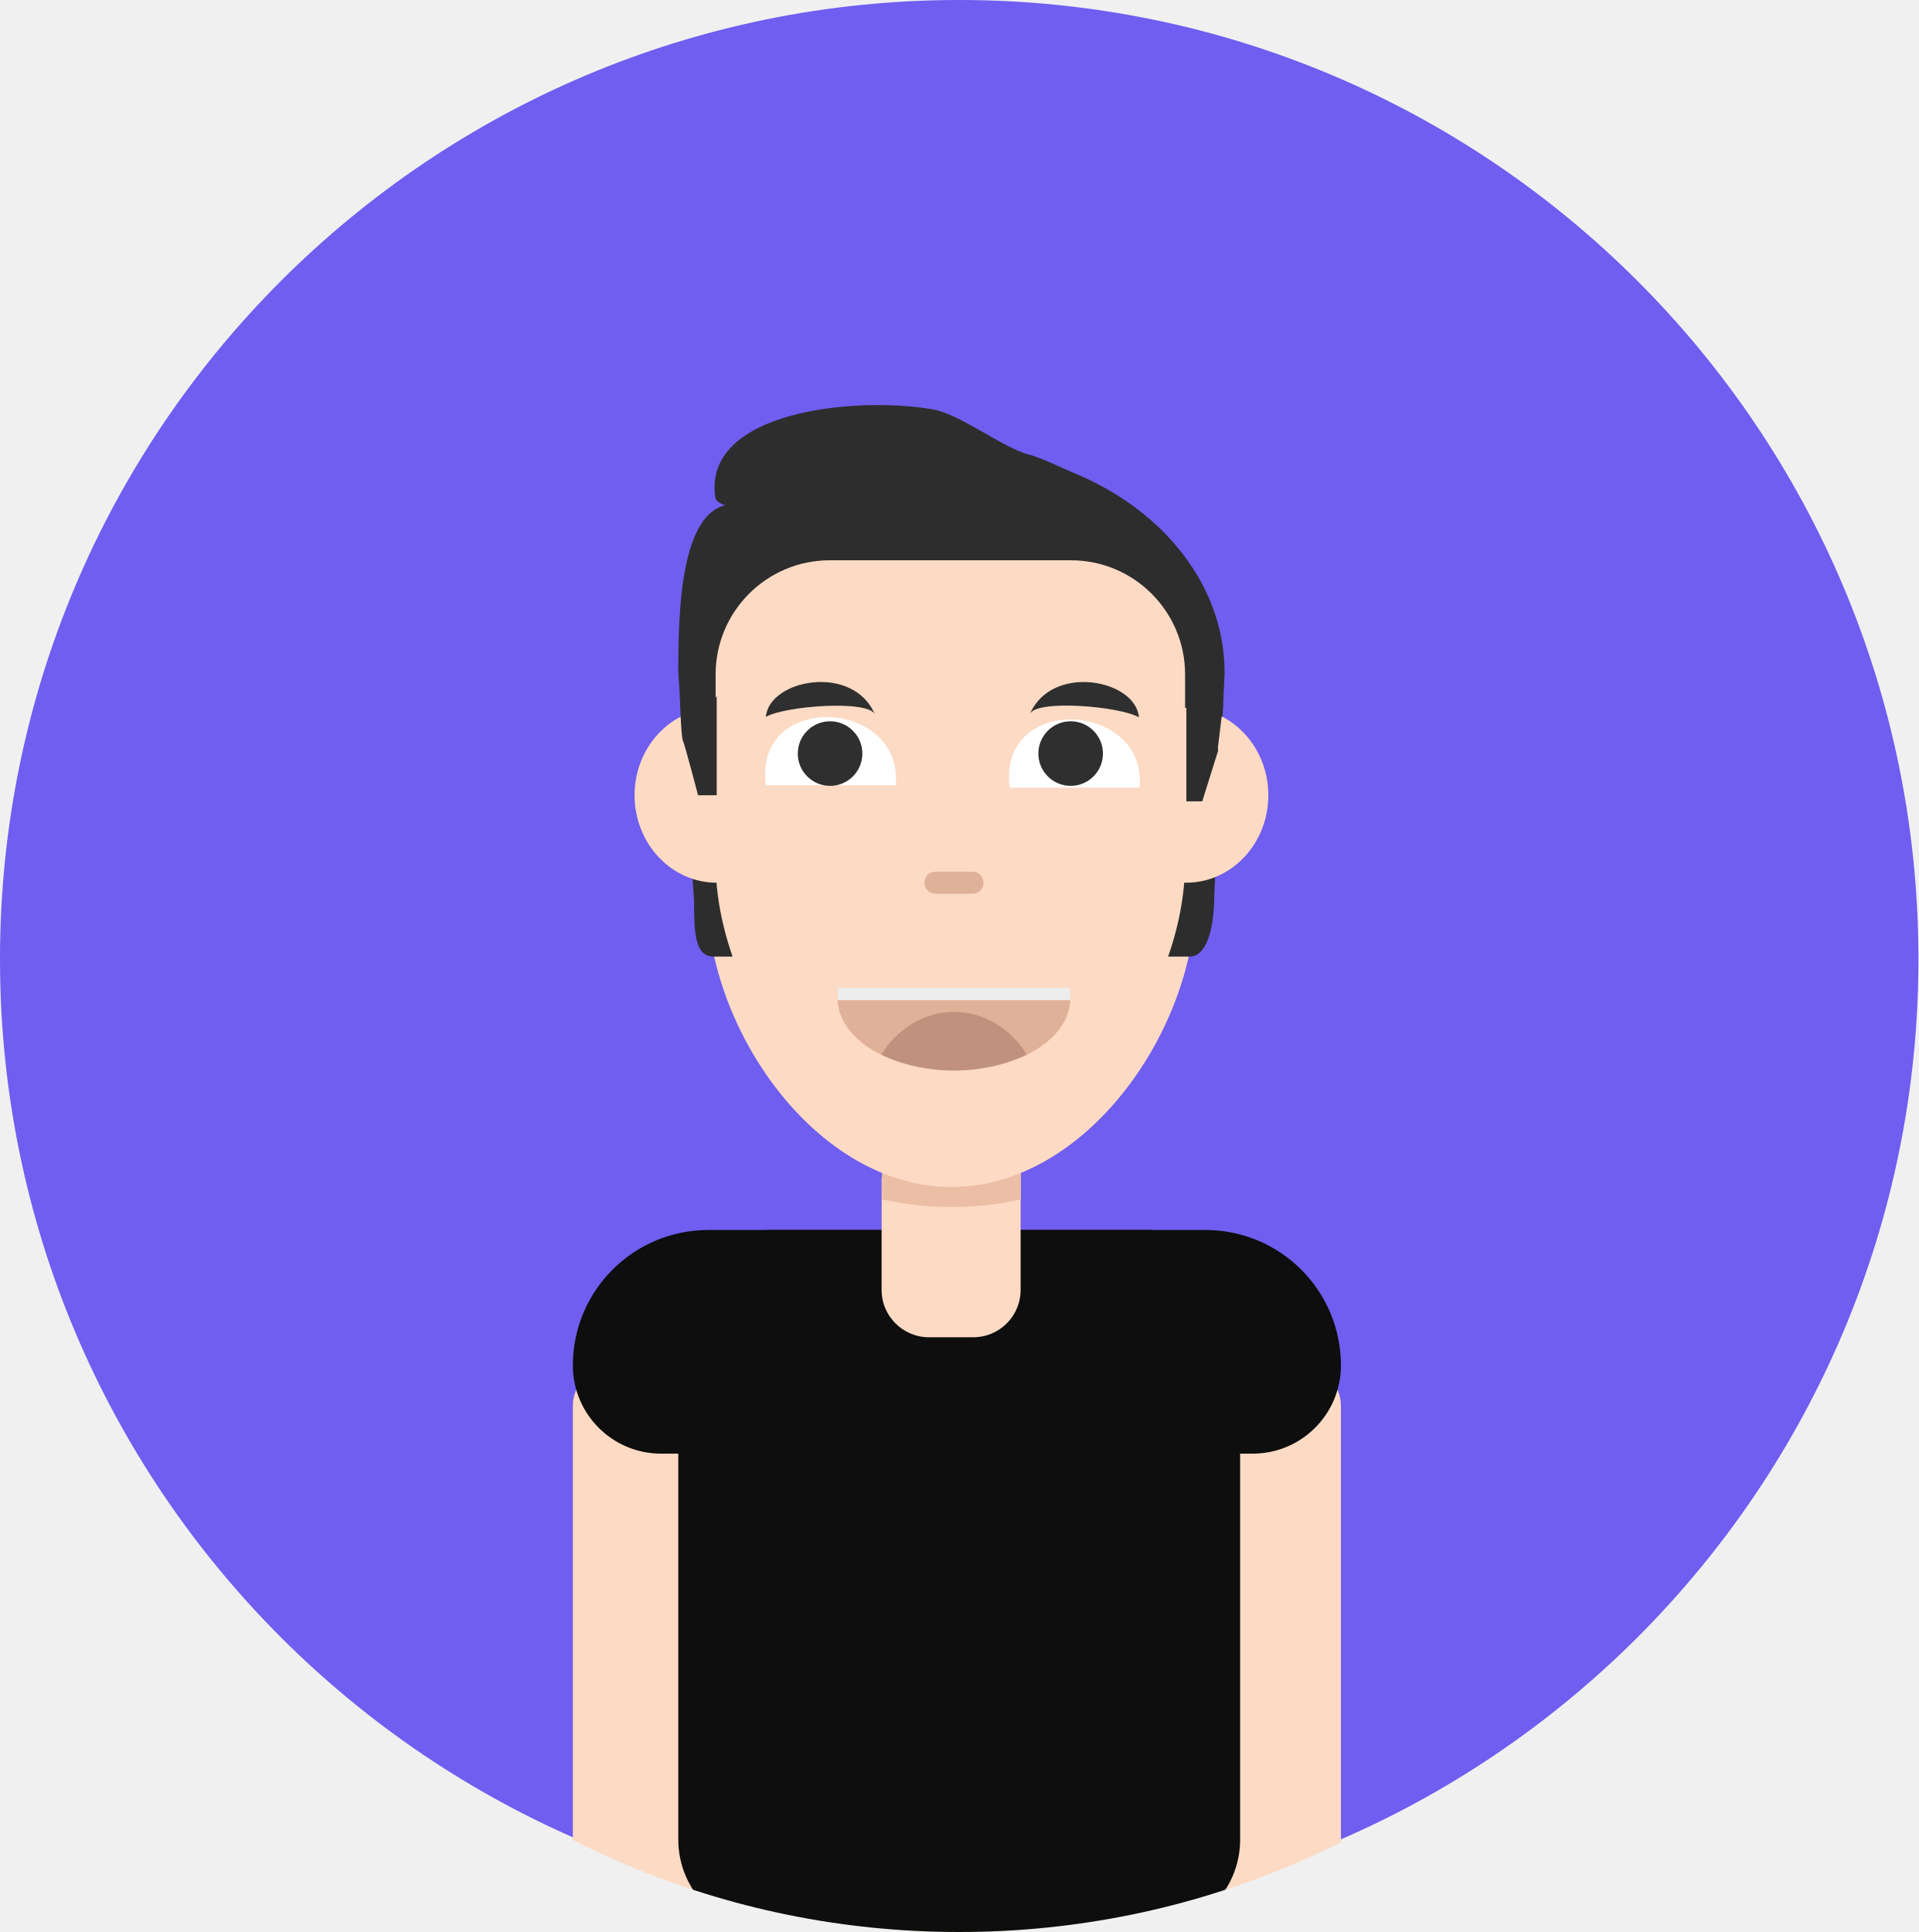
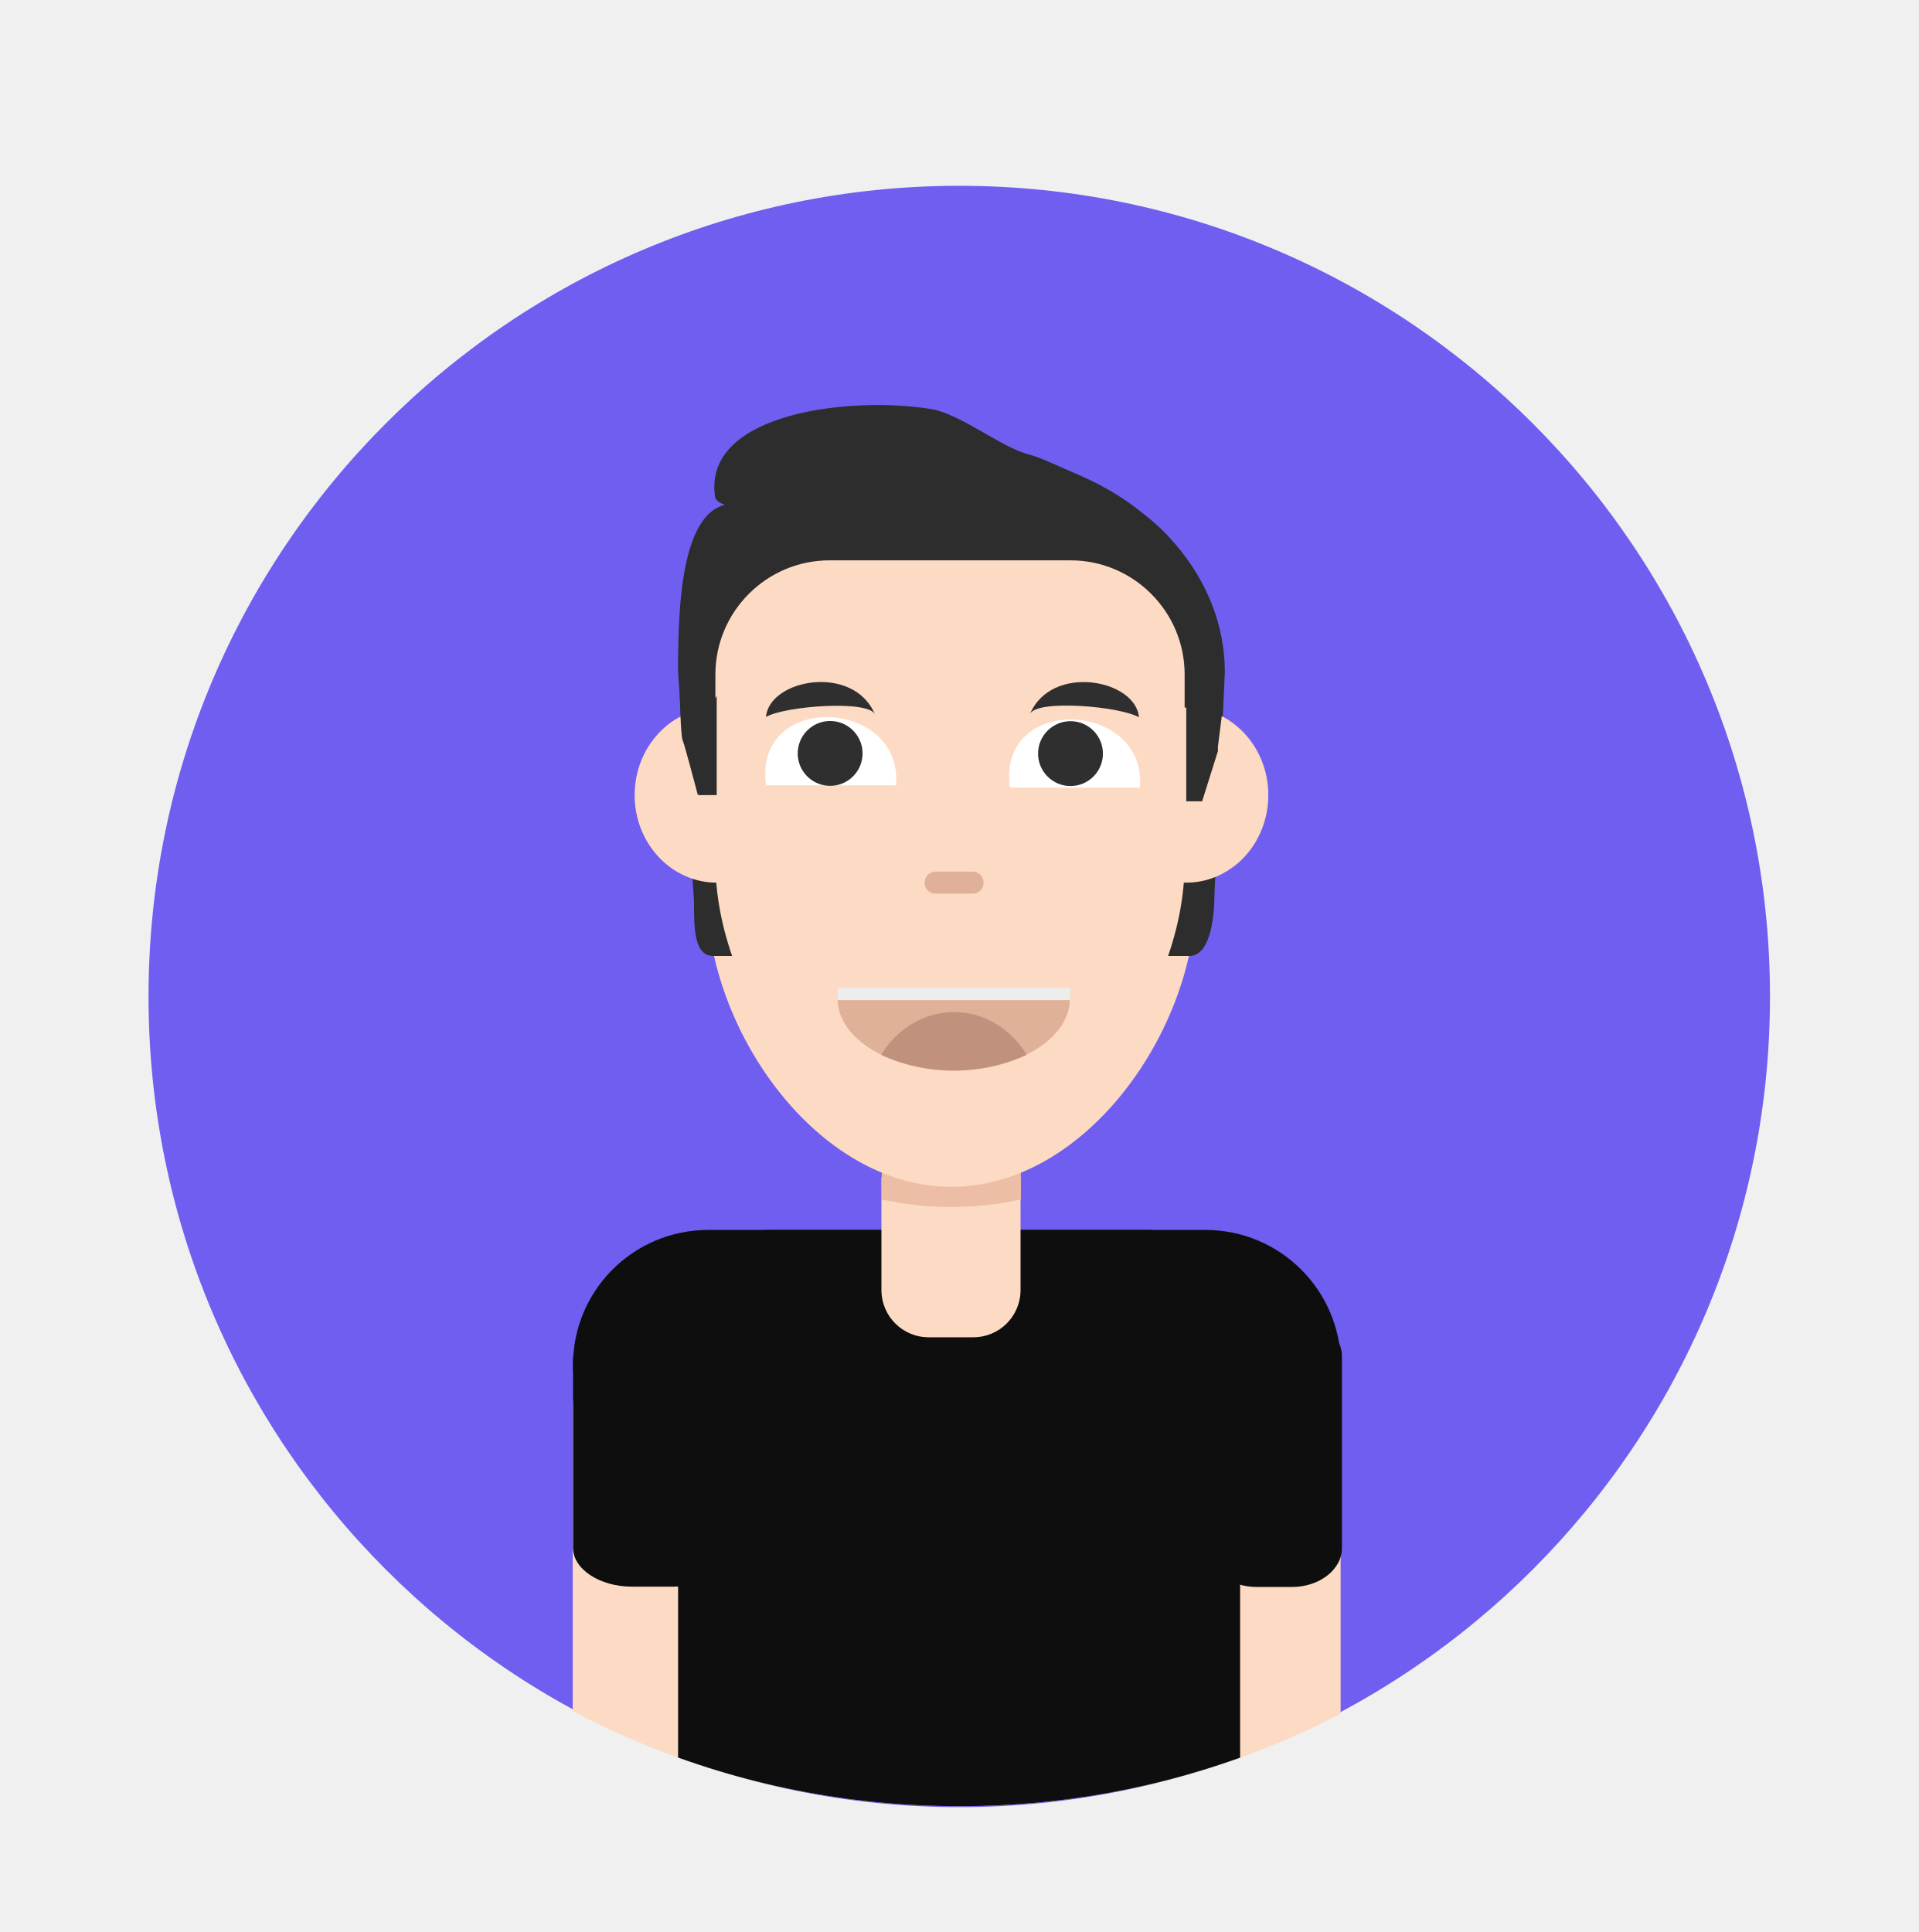
- <svg xmlns="http://www.w3.org/2000/svg" id="Layer_1" data-name="Layer 1" viewBox="0 0 591.559 595.785">
-   <defs>
-     <style>.cls-1{fill:none;}.cls-2{fill:#6F5EF0;}.cls-3{clip-path:url(#clip-path);}.cls-4{fill:#fddac3;}.cls-5{fill:#0d0e0d;}.cls-6{fill:#ecbea6;}.cls-7{fill:#2d2d2d;}.cls-8{fill:#fff;}.cls-9{fill:#707773;}.cls-10{fill:#3a3737;}.cls-11,.cls-12{fill:#302f2f;}.cls-12{opacity:0.61;}.cls-13{fill:#ce7676;}.cls-14{fill:#e0b199;}.cls-15{fill:#c0927d;}.cls-16{fill:#ededed;}</style>
-     <clipPath id="clip-path" transform="translate(-1.8583)">
-       <circle class="cls-1" cx="297.638" cy="332.155" r="263.63" />
+ <svg xmlns="http://www.w3.org/2000/svg" xmlns:xlink="http://www.w3.org/1999/xlink" version="1.1" id="Layer_1" x="0px" y="0px" viewBox="0 0 591.6 595.8" style="enable-background:new 0 0 591.6 595.8;" xml:space="preserve">
+   <style type="text/css">
+ 	.st0{fill:#6F5EF0;}
+ 	.st1{clip-path:url(#SVGID_2_);}
+ 	.st2{fill:#FDDAC3;}
+ 	.st3{fill:#0D0E0D;}
+ 	.st4{fill:#ECBEA6;}
+ 	.st5{fill:#2D2D2D;}
+ 	.st6{fill:#FFFFFF;}
+ 	.st7{fill:#707773;}
+ 	.st8{fill:#3A3737;}
+ 	.st9{fill:#302F2F;}
+ 	.st10{opacity:0.61;fill:#302F2F;enable-background:new    ;}
+ 	.st11{fill:#CE7676;}
+ 	.st12{fill:#E0B199;}
+ 	.st13{fill:#C0927D;}
+ 	.st14{fill:#EDEDED;}
+ </style>
+   <circle class="st0" cx="295.8" cy="307.3" r="250" />
+   <g>
+     <defs>
+       <ellipse id="SVGID_1_" cx="295.8" cy="312.8" rx="250.7" ry="244.2" />
+     </defs>
+     <clipPath id="SVGID_2_">
+       <use xlink:href="#SVGID_1_" style="overflow:visible;" />
    </clipPath>
-   </defs>
-   <circle class="cls-2" cx="295.78" cy="295.78" r="295.78" />
-   <g class="cls-3">
-     <rect class="cls-4" x="176.644" y="421.525" width="236.838" height="174.26" rx="12" />
-     <path class="cls-5" d="M218.399,379.308H371.728a41.754,41.754,0,0,1,41.754,41.754v0a27.21,27.21,0,0,1-27.21,27.21H203.854a27.21,27.21,0,0,1-27.21-27.21v0a41.754,41.754,0,0,1,41.754-41.754Z" />
-     <rect class="cls-5" x="209.155" y="379.308" width="173.249" height="216.476" rx="28.481" />
-     <path class="cls-4" d="M273.232,362.048H313.33a1.384,1.384,0,0,1,1.384,1.384v34.35A14.598,14.598,0,0,1,300.116,412.38H286.445a14.598,14.598,0,0,1-14.598-14.598v-34.35a1.384,1.384,0,0,1,1.384-1.384Z" />
-     <path class="cls-6" d="M315.291,350.058H275.193a1.384,1.384,0,0,0-1.384,1.384v18.434a100.016,100.016,0,0,0,42.867.008V351.442A1.384,1.384,0,0,0,315.291,350.058Z" transform="translate(-1.8583)" />
-     <path class="cls-4" d="M295.243,366.041c-41.566,0-75.382-48.552-75.382-90.118V179.915H370.624v96.009C370.624,317.49,336.808,366.041,295.243,366.041Z" transform="translate(-1.8583)" />
-     <path class="cls-7" d="M289.305,126.203c8.717,1.48,21.667,11.861,29.669,13.932,4.224,1.093,9.916,4.031,13.825,5.631a89.79,89.79,0,0,1,11.18,5.501,84.119,84.119,0,0,1,7.903,5.214q2.537,1.889,4.88,3.941,1.366,1.196,2.663,2.444,2.64,2.541,4.978,5.286c9.495,11.155,15.068,24.706,15.068,39.301L376.3,275.7c0,8.687-1.685,19.29-7.677,19.29H221.862c-5.992,0-5.974-8.46-5.974-17.147l-4.874-70.391c0-18.584.418-54.437,18.981-51.811,10.341,1.463-6.916,2.115-7.569-2.282C218.49,126.887,265.182,122.107,289.305,126.203Z" transform="translate(-1.8583)" />
-     <ellipse class="cls-4" cx="365.766" cy="245.239" rx="25.331" ry="26.97" />
-     <ellipse class="cls-4" cx="221.002" cy="245.239" rx="25.331" ry="26.97" />
-     <path class="cls-4" d="M294.906,352.903h0c-39.975,0-72.382-47.142-72.382-87.117V207.987a35.21,35.21,0,0,1,35.21-35.21h74.344a35.21,35.21,0,0,1,35.21,35.21v57.799C367.288,305.762,334.882,352.903,294.906,352.903Z" transform="translate(-1.8583)" />
-     <path class="cls-8" d="M313.224,242.893h40.057C355.658,216.098,309.332,213.677,313.224,242.893Z" transform="translate(-1.8583)" />
-     <path class="cls-8" d="M238.017,242.154h40.057C280.451,215.36,234.125,212.938,238.017,242.154Z" transform="translate(-1.8583)" />
-     <path class="cls-9" d="M370.624,179.915" transform="translate(-1.8583)" />
-     <path class="cls-10" d="M234.586,146.372" transform="translate(-1.8583)" />
-     <polygon class="cls-7" points="221.002 245.239 215.256 245.239 213.113 228.547 221.002 214.615 221.002 245.239" />
-     <polygon class="cls-7" points="365.822 212.74 372.959 212.74 375.622 231.477 370.722 247.115 365.822 247.115 365.822 212.74" />
-     <polyline class="cls-7" points="369.767 212.74 377.155 217.323 375.433 231.477 373.711 231.477" />
-     <path class="cls-7" d="M218.916,214.615h-4.682l-2.753-.401s.341,12.793.944,14.132,4.689,16.893,4.689,16.893l5.291-28.212" transform="translate(-1.8583)" />
-     <circle class="cls-11" cx="255.955" cy="232.386" r="9.958" />
-     <circle class="cls-11" cx="330.141" cy="232.386" r="9.958" />
-     <path class="cls-11" d="M353.05,221.221c-5.78-3.435-31.647-5.601-33.605-1.047C326.184,204.496,352.144,209.556,353.05,221.221Z" transform="translate(-1.8583)" />
-     <path class="cls-11" d="M238.017,221.068c5.81-3.384,31.695-5.324,33.612-.753C265.028,204.579,239.025,209.411,238.017,221.068Z" transform="translate(-1.8583)" />
-     <path class="cls-4" d="M356.049,308.526c-7.17,16.422-28.743,41.035-60.023,40.2-28.688-.765-49.464-22.48-60.023-40.2-6.144-10.31-12.765-35.616-.313-42.982,10.583-6.26,45.106,2.782,60.336,2.782,15.864,0,45.144-5.67,57.024,1.301C365.995,277.224,360.682,297.916,356.049,308.526Z" transform="translate(-1.8583)" />
-     <path class="cls-4" d="M356.048,308.526c-7.17,16.422-28.743,41.035-60.023,40.2-28.687-.765-49.464-22.48-60.023-40.2-1.077-1.808-.069-5.224-1.07-7.776-1.326-3.38-4.593-6.111-5.356-10.074a46.839,46.839,0,0,1-.912-10.287c.215-6.374,2.17-11.973,7.026-14.845,10.583-6.26,45.106,2.782,60.336,2.782,15.864,0,45.144-5.67,57.024,1.301C365.993,277.224,360.68,297.916,356.048,308.526Z" transform="translate(-1.8583)" />
-     <path class="cls-4" d="M345.406,283.559" transform="translate(-1.8583)" />
-     <path class="cls-11" d="M278.021,299.813" transform="translate(-1.8583)" />
-     <path class="cls-12" d="M292.285,285.345" transform="translate(-1.8583)" />
-     <path class="cls-12" d="M337.027,299.813" transform="translate(-1.8583)" />
-     <path class="cls-13" d="M295.37,317.675c-9.146-.991-21.414-3.196-30.638-.507a66.647,66.647,0,0,0,31.3,10.042Z" transform="translate(-1.8583)" />
-     <path class="cls-13" d="M295.088,317.673c9.159-.856,22.242-3.33,31.425-.505-8.905,5.671-22.046,9.707-32.227,10.029Z" transform="translate(-1.8583)" />
-     <polygon class="cls-4" points="226.832 279.799 226.832 272.978 226.832 269.449 230.974 269.449 230.974 272.978 230.974 279.799 226.832 279.799" />
-     <polygon class="cls-4" points="359.31 284.13 359.31 267.826 352.072 267.826 352.072 284.845 359.31 284.13" />
-     <rect class="cls-14" x="285.058" y="268.799" width="18.218" height="6.821" rx="3.411" />
-     <path class="cls-14" d="M260.189,308.413c.292,12.02,16.22,21.71,35.837,21.71s35.545-9.69,35.837-21.71Z" transform="translate(-1.8583)" />
-     <path class="cls-15" d="M273.602,325.274a54.258,54.258,0,0,0,44.882-.016c-4.736-7.884-13.211-13.271-22.562-13.225C286.65,312.077,278.285,317.452,273.602,325.274Z" transform="translate(-1.8583)" />
-     <rect class="cls-16" x="258.331" y="304.635" width="71.673" height="3.778" />
+     <g class="st1">
+       <path class="st2" d="M188.6,421.5h212.8c6.6,0,12,5.4,12,12v150.3c0,6.6-5.4,12-12,12H188.6c-6.6,0-12-5.4-12-12V433.5    C176.6,426.9,182,421.5,188.6,421.5z" />
+       <path class="st3" d="M218.4,379.3h153.3c23.1,0,41.8,18.7,41.8,41.8l0,0c0,15-12.2,27.2-27.2,27.2H203.9    c-15,0-27.2-12.2-27.2-27.2l0,0l0,0C176.6,398,195.3,379.3,218.4,379.3L218.4,379.3z" />
+       <path class="st3" d="M237.6,379.3h116.3c15.7,0,28.5,12.8,28.5,28.5v159.5c0,15.7-12.8,28.5-28.5,28.5H237.6    c-15.7,0-28.5-12.8-28.5-28.5V407.8C209.2,392.1,221.9,379.3,237.6,379.3z" />
+       <path class="st2" d="M273.2,362h40.1c0.8,0,1.4,0.6,1.4,1.4v34.4c0,8.1-6.5,14.6-14.6,14.6h-13.7c-8.1,0-14.6-6.5-14.6-14.6    c0,0,0,0,0,0v-34.4C271.8,362.7,272.5,362,273.2,362L273.2,362z" />
+       <path class="st4" d="M313.4,350.1h-40.1c-0.8,0-1.4,0.6-1.4,1.4v18.4c14.1,3.1,28.7,3.1,42.9,0v-18.4    C314.8,350.7,314.2,350.1,313.4,350.1z" />
+       <path class="st2" d="M293.4,366c-41.6,0-75.4-48.6-75.4-90.1v-96h150.8v96C368.8,317.5,334.9,366,293.4,366z" />
+       <path class="st5" d="M287.4,126.2c8.7,1.5,21.7,11.9,29.7,13.9c4.2,1.1,9.9,4,13.8,5.6c3.8,1.6,7.6,3.4,11.2,5.5    c2.7,1.6,5.4,3.3,7.9,5.2c1.7,1.3,3.3,2.6,4.9,3.9c0.9,0.8,1.8,1.6,2.7,2.4c1.8,1.7,3.4,3.5,5,5.3c9.5,11.2,15.1,24.7,15.1,39.3    l-3.2,68.2c0,8.7-1.7,19.3-7.7,19.3H220c-6,0-6-8.5-6-17.1l-4.9-70.4c0-18.6,0.4-54.4,19-51.8c10.3,1.5-6.9,2.1-7.6-2.3    C216.6,126.9,263.3,122.1,287.4,126.2z" />
+       <ellipse class="st2" cx="365.8" cy="245.2" rx="25.3" ry="27" />
+       <ellipse class="st2" cx="221" cy="245.2" rx="25.3" ry="27" />
+       <path class="st2" d="M293,352.9L293,352.9c-40,0-72.4-47.1-72.4-87.1V208c0-19.4,15.8-35.2,35.2-35.2l0,0h74.3    c19.4,0,35.2,15.8,35.2,35.2v57.8C365.4,305.8,333,352.9,293,352.9z" />
+       <path class="st6" d="M311.4,242.9h40.1C353.8,216.1,307.5,213.7,311.4,242.9z" />
+       <path class="st6" d="M236.2,242.2h40.1C278.6,215.4,232.3,212.9,236.2,242.2z" />
+       <path class="st7" d="M368.8,179.9" />
+       <path class="st8" d="M232.7,146.4" />
+       <polygon class="st5" points="221,245.2 215.3,245.2 213.1,228.5 221,214.6   " />
+       <polygon class="st5" points="365.8,212.7 373,212.7 375.6,231.5 370.7,247.1 365.8,247.1   " />
+       <polyline class="st5" points="369.8,212.7 377.2,217.3 375.4,231.5 373.7,231.5   " />
+       <path class="st5" d="M217.1,214.6h-4.7l-2.8-0.4c0,0,0.3,12.8,0.9,14.1s4.7,16.9,4.7,16.9l5.3-28.2" />
+       <ellipse transform="matrix(0.1602 -0.9871 0.9871 0.1602 -14.4294 447.8119)" class="st9" cx="256" cy="232.4" rx="10" ry="10" />
+       <circle class="st9" cx="330.1" cy="232.4" r="10" />
+       <path class="st9" d="M351.2,221.2c-5.8-3.4-31.6-5.6-33.6-1C324.3,204.5,350.3,209.6,351.2,221.2z" />
+       <path class="st9" d="M236.2,221.1c5.8-3.4,31.7-5.3,33.6-0.8C263.2,204.6,237.2,209.4,236.2,221.1z" />
+       <path class="st2" d="M354.2,308.5c-7.2,16.4-28.7,41-60,40.2c-28.7-0.8-49.5-22.5-60-40.2c-6.1-10.3-12.8-35.6-0.3-43    c10.6-6.3,45.1,2.8,60.3,2.8c15.9,0,45.1-5.7,57,1.3C364.1,277.2,358.8,297.9,354.2,308.5z" />
+       <path class="st2" d="M354.2,308.5c-7.2,16.4-28.7,41-60,40.2c-28.7-0.8-49.5-22.5-60-40.2c-1.1-1.8-0.1-5.2-1.1-7.8    c-1.3-3.4-4.6-6.1-5.4-10.1c-0.7-3.4-1-6.8-0.9-10.3c0.2-6.4,2.2-12,7-14.8c10.6-6.3,45.1,2.8,60.3,2.8c15.9,0,45.1-5.7,57,1.3    C364.1,277.2,358.8,297.9,354.2,308.5z" />
+       <path class="st2" d="M343.5,283.6" />
+       <path class="st9" d="M276.2,299.8" />
+       <path class="st10" d="M290.4,285.3" />
+       <path class="st10" d="M335.2,299.8" />
+       <path class="st11" d="M293.5,317.7c-9.1-1-21.4-3.2-30.6-0.5c9.4,5.9,20.2,9.4,31.3,10L293.5,317.7z" />
+       <path class="st11" d="M293.2,317.7c9.2-0.9,22.2-3.3,31.4-0.5c-8.9,5.7-22,9.7-32.2,10L293.2,317.7z" />
+       <polygon class="st2" points="226.8,279.8 226.8,273 226.8,269.4 231,269.4 231,273 231,279.8   " />
+       <polygon class="st2" points="359.3,284.1 359.3,267.8 352.1,267.8 352.1,284.8   " />
+       <path class="st12" d="M288.5,268.8h11.4c1.9,0,3.4,1.5,3.4,3.4l0,0c0,1.9-1.5,3.4-3.4,3.4h-11.4c-1.9,0-3.4-1.5-3.4-3.4l0,0    C285.1,270.3,286.6,268.8,288.5,268.8z" />
+       <path class="st12" d="M258.3,308.4c0.3,12,16.2,21.7,35.8,21.7s35.5-9.7,35.8-21.7H258.3z" />
+       <path class="st13" d="M271.7,325.3c14.3,6.5,30.6,6.5,44.9,0c-4.7-7.9-13.2-13.3-22.6-13.2C284.8,312.1,276.4,317.5,271.7,325.3z" />
+       <rect x="258.3" y="304.6" class="st14" width="71.7" height="3.8" />
+     </g>
  </g>
+   <path class="st3" d="M207.8,489.3h-12.9c-10,0-18.2-5.4-18.2-12v-57.8c0-6.6,8.2-12,18.2-12h12.9c10,0,18.2,5.4,18.2,12v57.8  C226,483.9,217.8,489.3,207.8,489.3z" />
+   <path class="st3" d="M398.4,489.4h-10.9c-8.4,0-15.4-5.4-15.4-12v-59.2c0-6.6,6.9-12,15.4-12h10.9c8.4,0,15.4,5.4,15.4,12v59.2  C413.8,484,406.9,489.4,398.4,489.4z" />
</svg>
